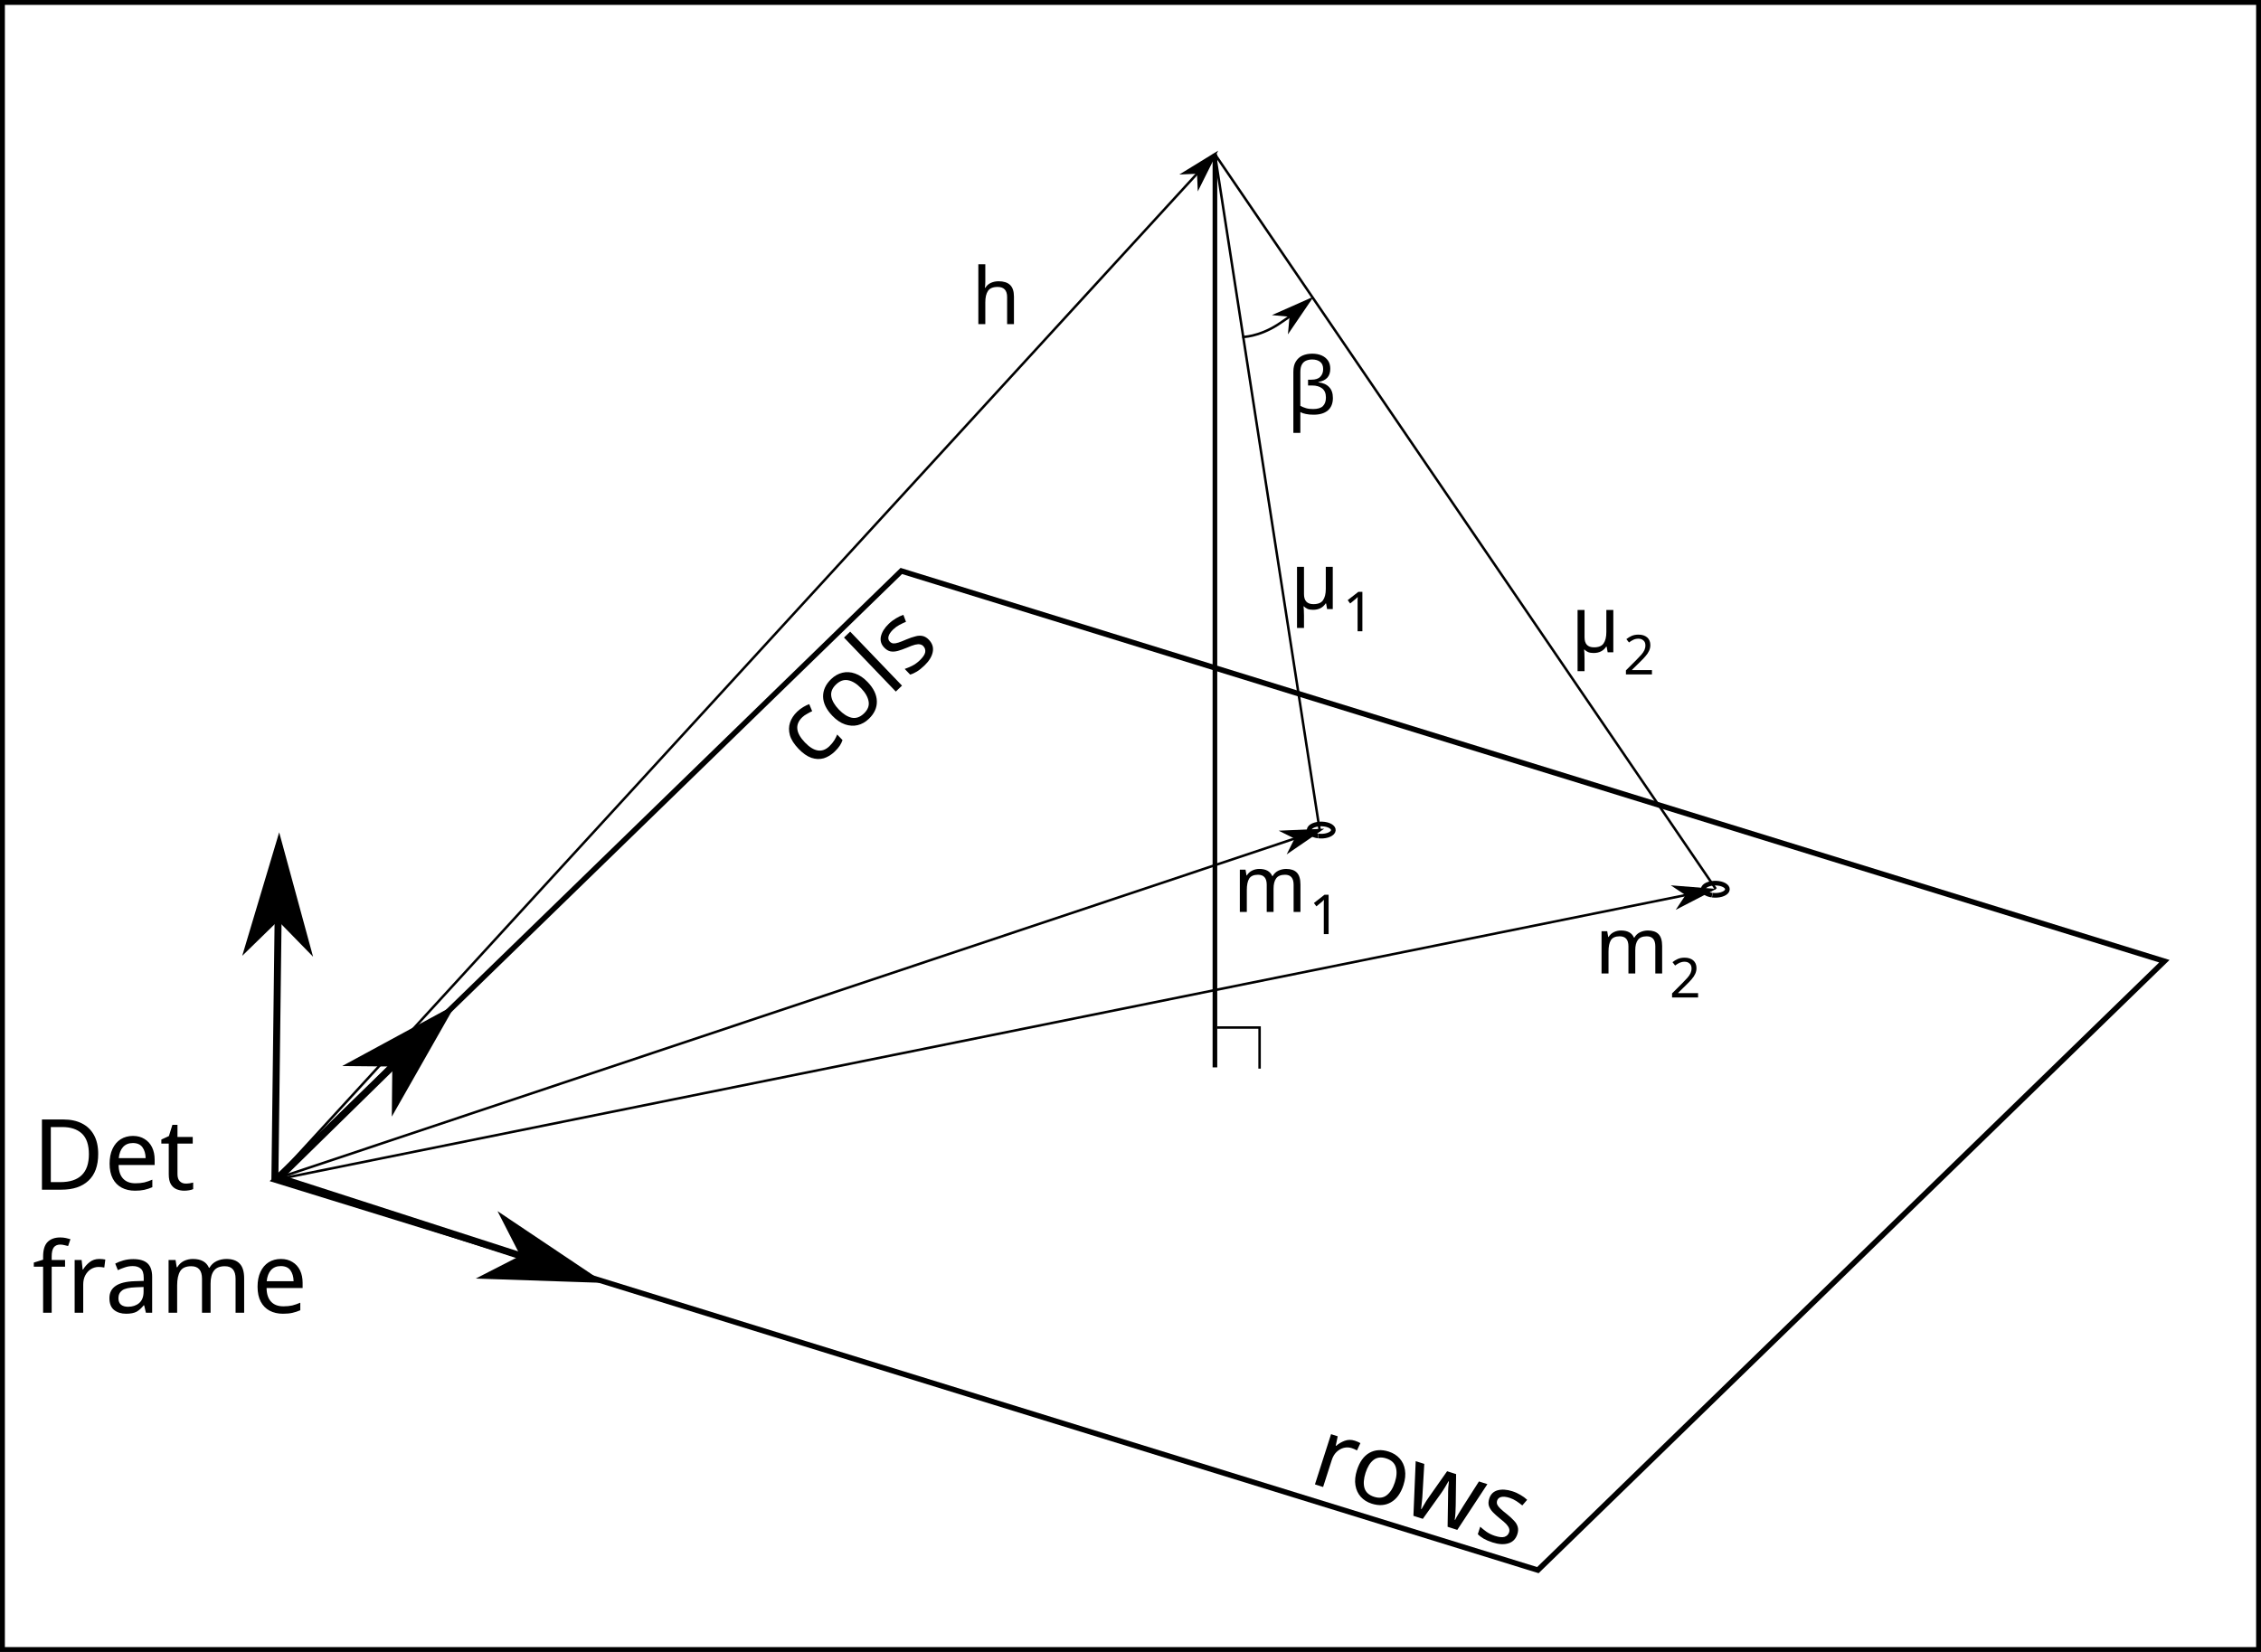
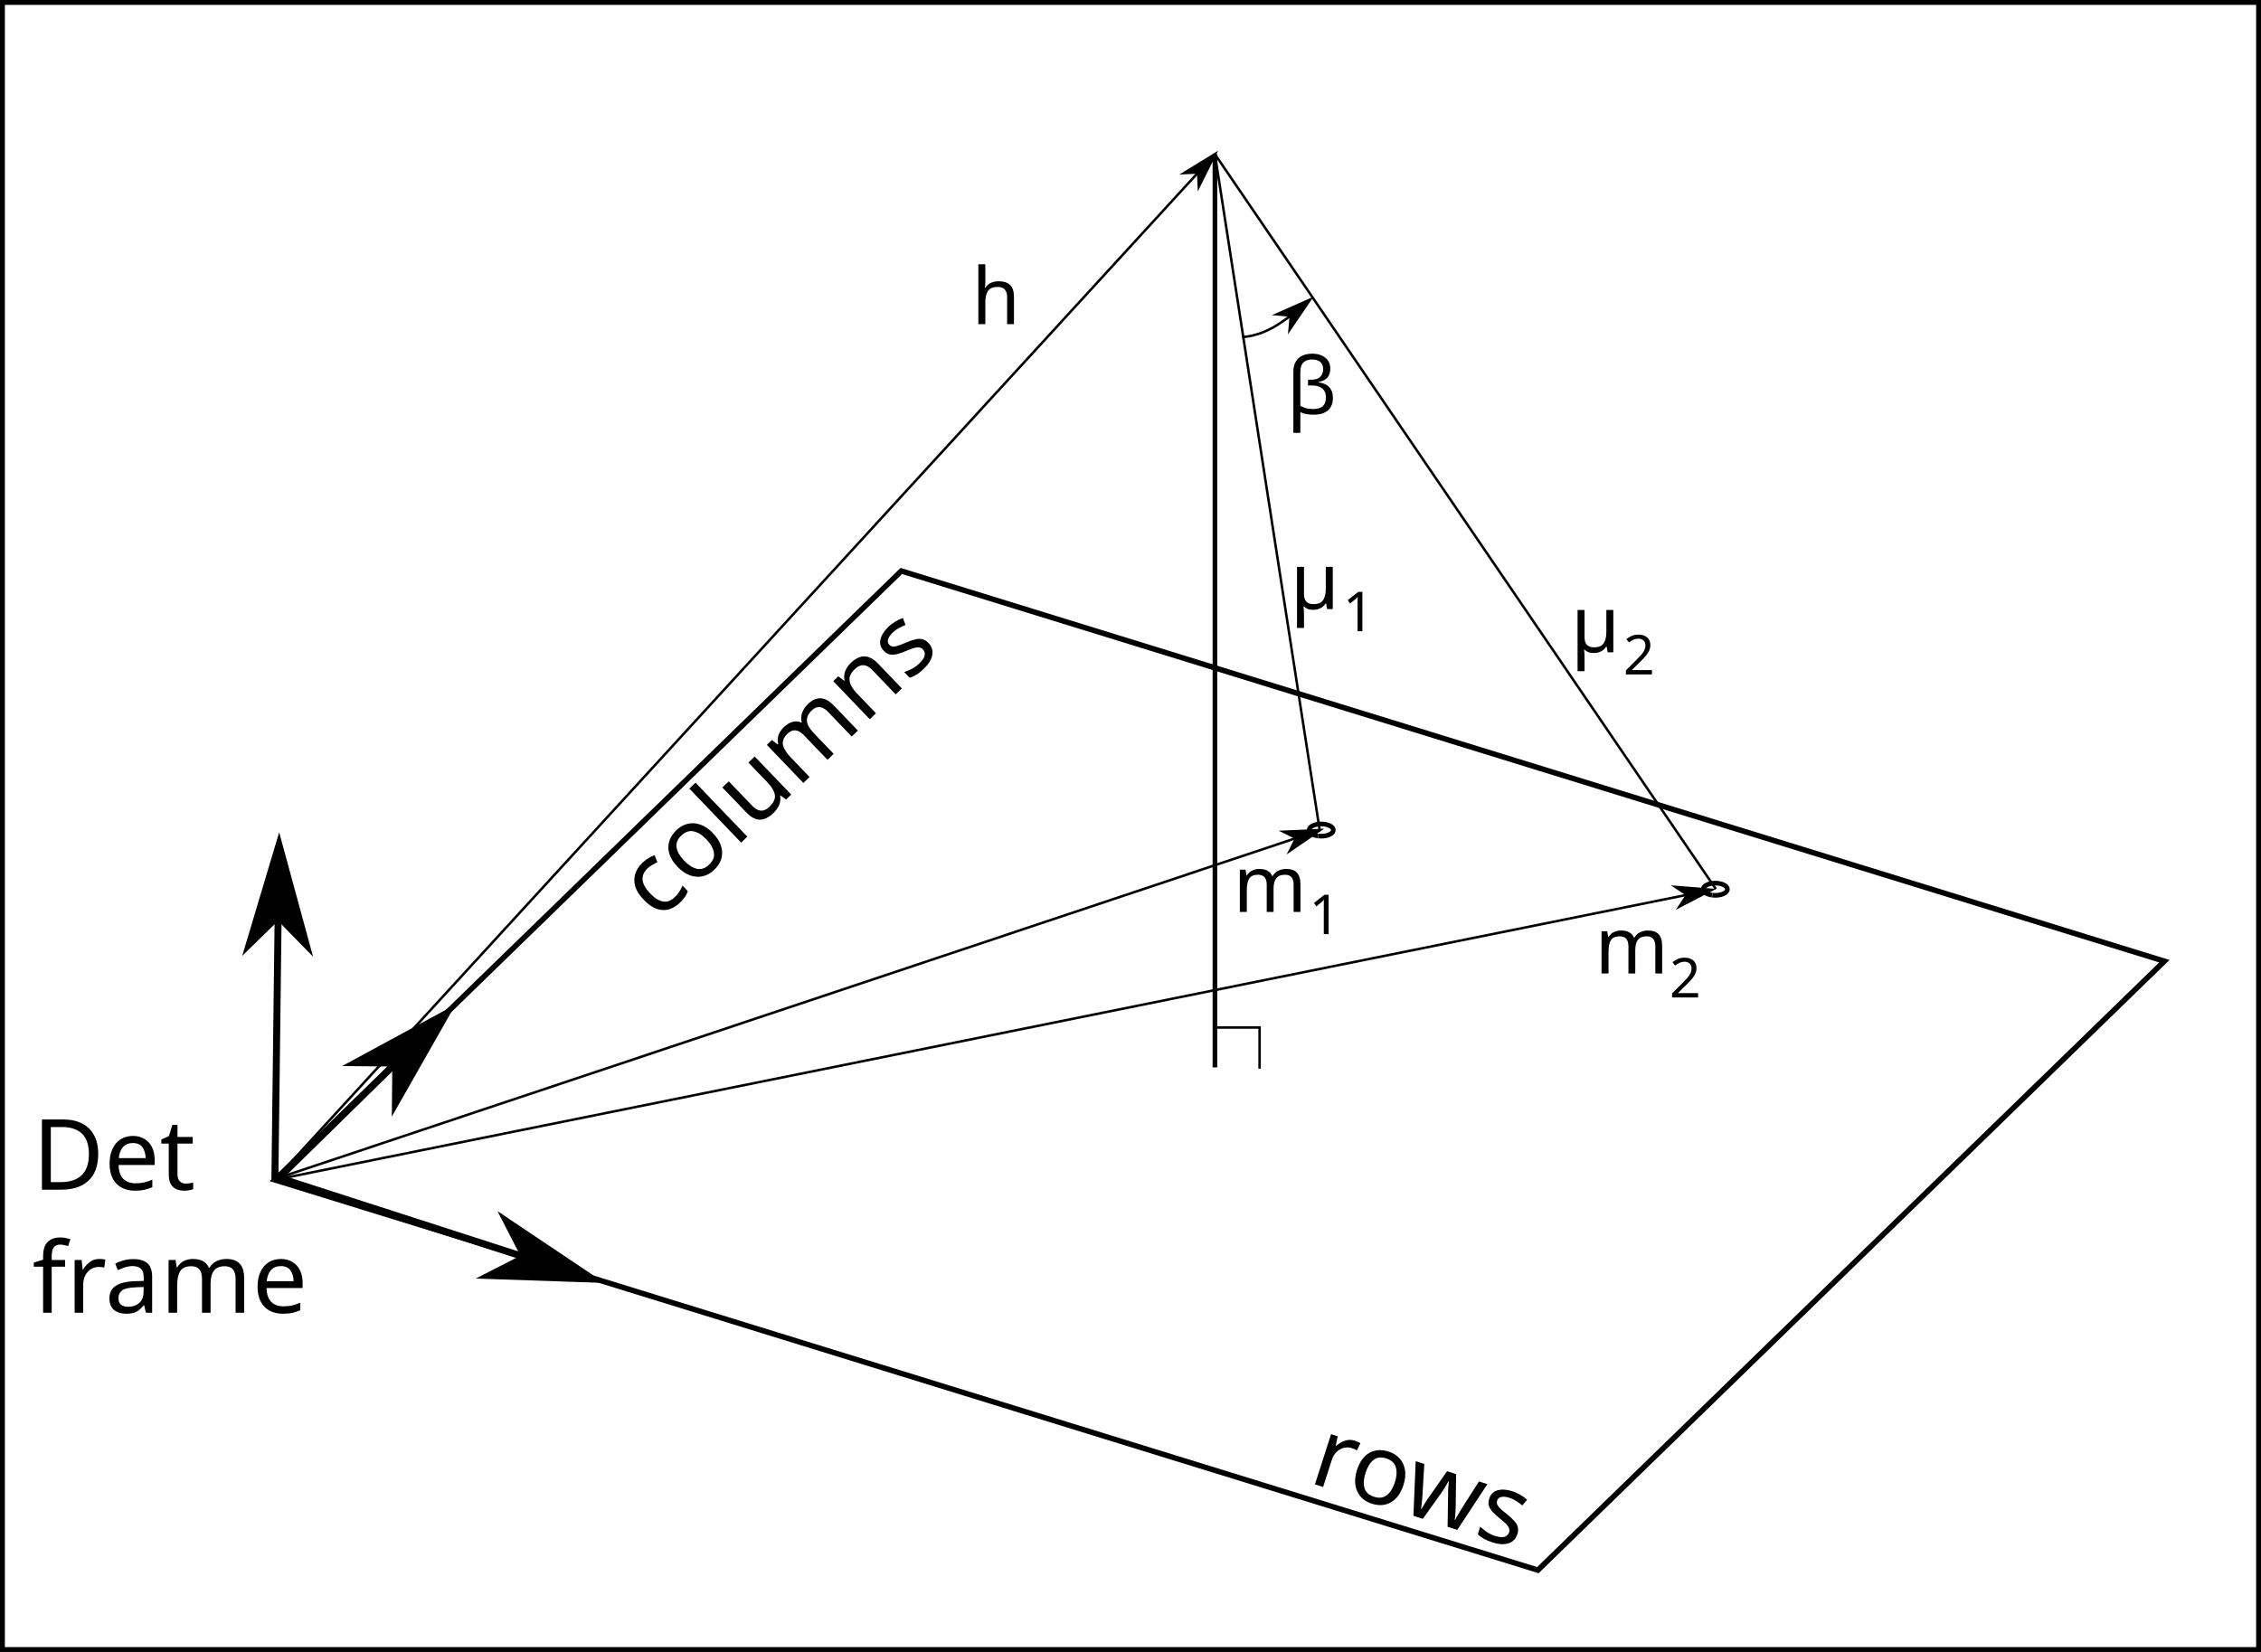
<svg xmlns="http://www.w3.org/2000/svg" width="243.071mm" height="177.632mm" viewBox="0 0 243.071 177.632" version="1.1" id="svg2773">
  <defs id="defs2767">
    <marker orient="auto" refY="0" refX="0" id="marker14339" style="overflow:visible">
      <path id="path14337" d="M 0,0 5,-5 -12.5,0 5,5 Z" style="fill:#000000;fill-opacity:1;fill-rule:evenodd;stroke:#000000;stroke-width:1pt;stroke-opacity:1" transform="matrix(-0.8,0,0,-0.8,-10,0)" />
    </marker>
    <marker style="overflow:visible" id="marker11190" refX="0" refY="0" orient="auto">
      <path transform="matrix(-0.8,0,0,-0.8,-10,0)" style="fill:#000000;fill-opacity:1;fill-rule:evenodd;stroke:#000000;stroke-width:1pt;stroke-opacity:1" d="M 0,0 5,-5 -12.5,0 5,5 Z" id="path11188" />
    </marker>
    <marker style="overflow:visible" id="marker5714" refX="0" refY="0" orient="auto">
      <path transform="matrix(-0.8,0,0,-0.8,-10,0)" style="fill:#000000;fill-opacity:1;fill-rule:evenodd;stroke:#000000;stroke-width:1pt;stroke-opacity:1" d="M 0,0 5,-5 -12.5,0 5,5 Z" id="path5712" />
    </marker>
    <marker orient="auto" refY="0" refX="0" id="marker5660" style="overflow:visible">
      <path id="path5658" d="M 0,0 5,-5 -12.5,0 5,5 Z" style="fill:#000000;fill-opacity:1;fill-rule:evenodd;stroke:#000000;stroke-width:1pt;stroke-opacity:1" transform="matrix(-0.8,0,0,-0.8,-10,0)" />
    </marker>
    <marker orient="auto" refY="0" refX="0" id="Arrow1Lend" style="overflow:visible">
      <path id="path3498" d="M 0,0 5,-5 -12.5,0 5,5 Z" style="fill:#000000;fill-opacity:1;fill-rule:evenodd;stroke:#000000;stroke-width:1pt;stroke-opacity:1" transform="matrix(-0.8,0,0,-0.8,-10,0)" />
    </marker>
    <marker style="overflow:visible" id="marker11190-7" refX="0" refY="0" orient="auto">
      <path transform="matrix(-0.8,0,0,-0.8,-10,0)" style="fill:#000000;fill-opacity:1;fill-rule:evenodd;stroke:#000000;stroke-width:1pt;stroke-opacity:1" d="M 0,0 5,-5 -12.5,0 5,5 Z" id="path11188-9" />
    </marker>
    <marker style="overflow:visible" id="marker11190-7-4" refX="0" refY="0" orient="auto">
      <path transform="matrix(-0.8,0,0,-0.8,-10,0)" style="fill:#000000;fill-opacity:1;fill-rule:evenodd;stroke:#000000;stroke-width:1pt;stroke-opacity:1" d="M 0,0 5,-5 -12.5,0 5,5 Z" id="path11188-9-9" />
    </marker>
  </defs>
  <g id="layer1" transform="translate(23.34932,23.88888)">
    <rect style="opacity:1;fill:none;fill-opacity:1;stroke:#000000;stroke-width:0.667;stroke-miterlimit:4;stroke-dasharray:none;stroke-dashoffset:0;stroke-opacity:1" id="rect3318" width="142.121" height="93.933" x="89.053" y="16.087" ry="0" transform="matrix(0.9554208,0.2952476,-0.7170185,0.6970542,0,0)" />
    <path style="fill:none;stroke:#000000;stroke-width:0.265px;stroke-linecap:butt;stroke-linejoin:miter;stroke-opacity:1" d="M 118.525,65.381 107.262,-7.308 161.106,71.694" id="path3326" />
    <g id="g13423" transform="translate(10.958,5.087644)">
      <path id="path3324" d="M 96.304,85.797 V -12.396" style="fill:none;stroke:#000000;stroke-width:0.5;stroke-linecap:butt;stroke-linejoin:miter;stroke-miterlimit:4;stroke-dasharray:none;stroke-opacity:1" />
      <path id="path3328" d="m 96.558,81.512 h 4.548 v 4.419" style="fill:none;stroke:#000000;stroke-width:0.265px;stroke-linecap:butt;stroke-linejoin:miter;stroke-opacity:1" />
    </g>
    <path style="opacity:1;fill:none;fill-opacity:1;stroke:#000000;stroke-width:0.5;stroke-miterlimit:4;stroke-dasharray:none;stroke-dashoffset:0;stroke-opacity:1" id="path3330" d="m 118.339,65.999 a 1.303,0.657 0 0 1 -0.903,-0.807 1.303,0.657 0 0 1 1.593,-0.461 1.303,0.657 0 0 1 0.923,0.801 1.303,0.657 0 0 1 -1.582,0.47" />
    <path style="opacity:1;fill:none;fill-opacity:1;stroke:#000000;stroke-width:0.5;stroke-miterlimit:4;stroke-dasharray:none;stroke-dashoffset:0;stroke-opacity:1" id="path3330-1" d="m 160.703,72.363 a 1.303,0.657 0 0 1 -0.903,-0.807 1.303,0.657 0 0 1 1.593,-0.461 1.303,0.657 0 0 1 0.923,0.801 1.303,0.657 0 0 1 -1.582,0.47" />
    <g id="g3485" transform="translate(-3.805492,-14.59892)">
      <text id="text3349" y="88.769" x="113.029" style="font-style:normal;font-variant:normal;font-weight:normal;font-stretch:normal;font-size:8.467px;line-height:1.25;font-family:sans-serif;-inkscape-font-specification:'sans-serif, Normal';font-variant-ligatures:normal;font-variant-caps:normal;font-variant-numeric:normal;font-feature-settings:normal;text-align:start;letter-spacing:0px;word-spacing:0px;writing-mode:lr-tb;text-anchor:start;fill:#000000;fill-opacity:1;stroke:none;stroke-width:0.265" xml:space="preserve">
        <tspan style="font-style:normal;font-variant:normal;font-weight:normal;font-stretch:normal;font-size:8.467px;font-family:sans-serif;-inkscape-font-specification:'sans-serif, Normal';font-variant-ligatures:normal;font-variant-caps:normal;font-variant-numeric:normal;font-feature-settings:normal;text-align:start;writing-mode:lr-tb;text-anchor:start;stroke-width:0.265" y="88.769" x="113.029" id="tspan3347">m</tspan>
      </text>
      <text id="text3379" y="91.154" x="121.179" style="font-style:normal;font-weight:normal;font-size:10.583px;line-height:1.25;font-family:sans-serif;letter-spacing:0px;word-spacing:0px;fill:#000000;fill-opacity:1;stroke:none;stroke-width:0.265" xml:space="preserve">
        <tspan style="font-style:normal;font-variant:normal;font-weight:normal;font-stretch:normal;font-size:5.927px;font-family:sans-serif;-inkscape-font-specification:'sans-serif, Normal';font-variant-ligatures:normal;font-variant-caps:normal;font-variant-numeric:normal;font-feature-settings:normal;text-align:start;writing-mode:lr-tb;text-anchor:start;stroke-width:0.265" y="91.154" x="121.179" id="tspan3377">1</tspan>
      </text>
    </g>
    <g id="g3491" transform="translate(3.755745,-6.491172)">
      <text id="text3349-7" y="87.281" x="144.351" style="font-style:normal;font-variant:normal;font-weight:normal;font-stretch:normal;font-size:8.467px;line-height:1.25;font-family:sans-serif;-inkscape-font-specification:'sans-serif, Normal';font-variant-ligatures:normal;font-variant-caps:normal;font-variant-numeric:normal;font-feature-settings:normal;text-align:start;letter-spacing:0px;word-spacing:0px;writing-mode:lr-tb;text-anchor:start;fill:#000000;fill-opacity:1;stroke:none;stroke-width:0.265" xml:space="preserve">
        <tspan style="font-style:normal;font-variant:normal;font-weight:normal;font-stretch:normal;font-size:8.467px;font-family:sans-serif;-inkscape-font-specification:'sans-serif, Normal';font-variant-ligatures:normal;font-variant-caps:normal;font-variant-numeric:normal;font-feature-settings:normal;text-align:start;writing-mode:lr-tb;text-anchor:start;stroke-width:0.265" y="87.281" x="144.351" id="tspan3347-1">m</tspan>
      </text>
      <text id="text3379-8" y="89.86" x="152.373" style="font-style:normal;font-weight:normal;font-size:10.583px;line-height:1.25;font-family:sans-serif;letter-spacing:0px;word-spacing:0px;fill:#000000;fill-opacity:1;stroke:none;stroke-width:0.265" xml:space="preserve">
        <tspan style="font-style:normal;font-variant:normal;font-weight:normal;font-stretch:normal;font-size:5.927px;font-family:sans-serif;-inkscape-font-specification:'sans-serif, Normal';font-variant-ligatures:normal;font-variant-caps:normal;font-variant-numeric:normal;font-feature-settings:normal;text-align:start;writing-mode:lr-tb;text-anchor:start;stroke-width:0.265" y="89.86" x="152.373" id="tspan3377-1">2</tspan>
      </text>
    </g>
    <g id="g3479" transform="translate(13.75552,-29.16521)">
      <text id="text3349-0" y="70.769" x="101.614" style="font-style:normal;font-variant:normal;font-weight:normal;font-stretch:normal;font-size:8.467px;line-height:1.25;font-family:sans-serif;-inkscape-font-specification:'sans-serif, Normal';font-variant-ligatures:normal;font-variant-caps:normal;font-variant-numeric:normal;font-feature-settings:normal;text-align:start;letter-spacing:0px;word-spacing:0px;writing-mode:lr-tb;text-anchor:start;fill:#000000;fill-opacity:1;stroke:none;stroke-width:0.265" xml:space="preserve">
        <tspan style="font-style:normal;font-variant:normal;font-weight:normal;font-stretch:normal;font-size:8.467px;font-family:sans-serif;-inkscape-font-specification:'sans-serif, Normal';font-variant-ligatures:normal;font-variant-caps:normal;font-variant-numeric:normal;font-feature-settings:normal;text-align:start;writing-mode:lr-tb;text-anchor:start;stroke-width:0.265" y="70.769" x="101.614" id="tspan3347-2">μ</tspan>
      </text>
      <text id="text3379-2" y="73.154" x="107.251" style="font-style:normal;font-weight:normal;font-size:10.583px;line-height:1.25;font-family:sans-serif;letter-spacing:0px;word-spacing:0px;fill:#000000;fill-opacity:1;stroke:none;stroke-width:0.265" xml:space="preserve">
        <tspan style="font-style:normal;font-variant:normal;font-weight:normal;font-stretch:normal;font-size:5.927px;font-family:sans-serif;-inkscape-font-specification:'sans-serif, Normal';font-variant-ligatures:normal;font-variant-caps:normal;font-variant-numeric:normal;font-feature-settings:normal;text-align:start;writing-mode:lr-tb;text-anchor:start;stroke-width:0.265" y="73.154" x="107.251" id="tspan3377-9">1</tspan>
      </text>
    </g>
    <g id="g3473" transform="translate(22.26058,-11.23585)">
      <text id="text3349-0-7" y="57.484" x="123.269" style="font-style:normal;font-variant:normal;font-weight:normal;font-stretch:normal;font-size:8.467px;line-height:1.25;font-family:sans-serif;-inkscape-font-specification:'sans-serif, Normal';font-variant-ligatures:normal;font-variant-caps:normal;font-variant-numeric:normal;font-feature-settings:normal;text-align:start;letter-spacing:0px;word-spacing:0px;writing-mode:lr-tb;text-anchor:start;fill:#000000;fill-opacity:1;stroke:none;stroke-width:0.265" xml:space="preserve">
        <tspan style="font-style:normal;font-variant:normal;font-weight:normal;font-stretch:normal;font-size:8.467px;font-family:sans-serif;-inkscape-font-specification:'sans-serif, Normal';font-variant-ligatures:normal;font-variant-caps:normal;font-variant-numeric:normal;font-feature-settings:normal;text-align:start;writing-mode:lr-tb;text-anchor:start;stroke-width:0.265" y="57.484" x="123.269" id="tspan3347-2-5">μ</tspan>
      </text>
      <text id="text3379-2-6" y="59.869" x="128.905" style="font-style:normal;font-weight:normal;font-size:10.583px;line-height:1.25;font-family:sans-serif;letter-spacing:0px;word-spacing:0px;fill:#000000;fill-opacity:1;stroke:none;stroke-width:0.265" xml:space="preserve">
        <tspan style="font-style:normal;font-variant:normal;font-weight:normal;font-stretch:normal;font-size:5.927px;font-family:sans-serif;-inkscape-font-specification:'sans-serif, Normal';font-variant-ligatures:normal;font-variant-caps:normal;font-variant-numeric:normal;font-feature-settings:normal;text-align:start;writing-mode:lr-tb;text-anchor:start;stroke-width:0.265" y="59.869" x="128.905" id="tspan3377-9-4">2</tspan>
      </text>
    </g>
    <text xml:space="preserve" style="font-style:normal;font-variant:normal;font-weight:normal;font-stretch:normal;font-size:8.467px;line-height:1.25;font-family:sans-serif;-inkscape-font-specification:'sans-serif, Normal';font-variant-ligatures:normal;font-variant-caps:normal;font-variant-numeric:normal;font-feature-settings:normal;text-align:start;letter-spacing:0px;word-spacing:0px;writing-mode:lr-tb;text-anchor:start;fill:#000000;fill-opacity:1;stroke:none;stroke-width:0.265" x="114.976" y="20.626" id="text3349-0-7-6">
      <tspan id="tspan3347-2-5-3" x="114.976" y="20.626" style="font-style:normal;font-variant:normal;font-weight:normal;font-stretch:normal;font-size:8.467px;font-family:sans-serif;-inkscape-font-specification:'sans-serif, Normal';font-variant-ligatures:normal;font-variant-caps:normal;font-variant-numeric:normal;font-feature-settings:normal;text-align:start;writing-mode:lr-tb;text-anchor:start;stroke-width:0.265">β</tspan>
    </text>
    <path style="fill:none;stroke:#000000;stroke-width:0.265px;stroke-linecap:butt;stroke-linejoin:miter;stroke-opacity:1;marker-end:url(#Arrow1Lend)" d="m 110.213,12.346 c 0,0 1.703,0.017 3.803,-1.323 2.613,-1.72 2.964,-2.269 3.456,-2.679" id="path3493" />
    <rect style="opacity:1;fill:none;fill-opacity:1;stroke:none;stroke-width:0.5;stroke-miterlimit:4;stroke-dasharray:none;stroke-dashoffset:0;stroke-opacity:1" id="rect4521" width="192.352" height="114.829" x="-0.265" y="26.86" />
    <path style="fill:none;stroke:#000000;stroke-width:0.265px;stroke-linecap:butt;stroke-linejoin:miter;stroke-opacity:1;marker-end:url(#marker5660)" d="M 6.625,102.755 118.525,65.381" id="path5650" />
    <path style="fill:none;stroke:#000000;stroke-width:0.265px;stroke-linecap:butt;stroke-linejoin:miter;stroke-opacity:1;marker-end:url(#marker5714)" d="M 6.202,102.977 160.647,71.796" id="path5704" />
    <rect style="opacity:1;fill:none;fill-opacity:1;stroke:#000000;stroke-width:0.524;stroke-miterlimit:4;stroke-dasharray:none;stroke-dashoffset:0;stroke-opacity:1" id="rect11178" width="242.547" height="177.108" x="-23.087" y="-23.627" />
    <path style="fill:none;stroke:#000000;stroke-width:0.75;stroke-linecap:butt;stroke-linejoin:miter;stroke-miterlimit:4;stroke-dasharray:none;stroke-opacity:1;marker-end:url(#marker11190)" d="M 6.625,102.755 40.267,113.614" id="path11180" />
    <path style="fill:none;stroke:#000000;stroke-width:0.75;stroke-linecap:butt;stroke-linejoin:miter;stroke-miterlimit:4;stroke-dasharray:none;stroke-opacity:1;marker-end:url(#marker11190-7)" d="M 6.625,102.755 24.585,85.146" id="path11180-7" />
    <path style="fill:none;stroke:#000000;stroke-width:0.75;stroke-linecap:butt;stroke-linejoin:miter;stroke-miterlimit:4;stroke-dasharray:none;stroke-opacity:1;marker-end:url(#marker11190-7-4)" d="M 6.202,102.977 6.646,67.064" id="path11180-7-1" />
    <text xml:space="preserve" style="font-style:normal;font-weight:normal;font-size:10.583px;line-height:1.25;font-family:sans-serif;letter-spacing:0px;word-spacing:0px;fill:#000000;fill-opacity:1;stroke:none;stroke-width:0.265" x="152.935" y="93.177" id="text13376" transform="rotate(17.79031)">
      <tspan id="tspan13374" x="152.935" y="93.177" style="stroke-width:0.265">rows</tspan>
    </text>
-     <text xml:space="preserve" style="font-style:normal;font-weight:normal;font-size:10.583px;line-height:1.25;font-family:sans-serif;letter-spacing:0px;word-spacing:0px;fill:#000000;fill-opacity:1;stroke:none;stroke-width:0.265" x="5.315" y="86.931" id="text13380" transform="rotate(-43.81228)">
-       <tspan id="tspan13378" x="5.315" y="86.931" style="stroke-width:0.265">cols</tspan>
+     <text xml:space="preserve" style="font-style:normal;font-weight:normal;font-size:10.583px;line-height:1.25;font-family:sans-serif;letter-spacing:0px;word-spacing:0px;fill:#000000;fill-opacity:1;stroke:none;stroke-width:0.265" x="-17.931" y="87.136" id="text13380" transform="rotate(-43.81228)">
+       <tspan id="tspan13378" x="-17.931" y="87.136" style="stroke-width:0.265">columns</tspan>
    </text>
    <text xml:space="preserve" style="font-style:normal;font-weight:normal;font-size:10.583px;line-height:1.25;font-family:sans-serif;letter-spacing:0px;word-spacing:0px;fill:#000000;fill-opacity:1;stroke:none;stroke-width:0.265" x="-19.871" y="104.037" id="text13390">
      <tspan id="tspan13388" x="-19.871" y="104.037" style="stroke-width:0.265">Det</tspan>
      <tspan x="-19.871" y="117.266" style="stroke-width:0.265" id="tspan13392">frame</tspan>
    </text>
    <path style="fill:none;stroke:#000000;stroke-width:0.265;stroke-linecap:butt;stroke-linejoin:miter;stroke-opacity:1;marker-end:url(#marker14339);stroke-miterlimit:4.1;stroke-dasharray:none" d="M 6.197,102.983 107.262,-7.308" id="path14329" />
    <g id="g3485-7" transform="translate(-33.06548,-80.2152)">
      <g id="g14544" />
    </g>
    <g id="g3485-4" transform="translate(-31.50005,-84.52013)">
      <text id="text3349-4" y="95.484" x="112.61" style="font-style:normal;font-variant:normal;font-weight:normal;font-stretch:normal;font-size:8.467px;line-height:1.25;font-family:sans-serif;-inkscape-font-specification:'sans-serif, Normal';font-variant-ligatures:normal;font-variant-caps:normal;font-variant-numeric:normal;font-feature-settings:normal;text-align:start;letter-spacing:0px;word-spacing:0px;writing-mode:lr-tb;text-anchor:start;fill:#000000;fill-opacity:1;stroke:none;stroke-width:0.265" xml:space="preserve">
        <tspan style="font-style:normal;font-variant:normal;font-weight:normal;font-stretch:normal;font-size:8.467px;font-family:sans-serif;-inkscape-font-specification:'sans-serif, Normal';font-variant-ligatures:normal;font-variant-caps:normal;font-variant-numeric:normal;font-feature-settings:normal;text-align:start;writing-mode:lr-tb;text-anchor:start;stroke-width:0.265" y="95.484" x="112.61" id="tspan3347-3">h</tspan>
      </text>
    </g>
  </g>
</svg>
